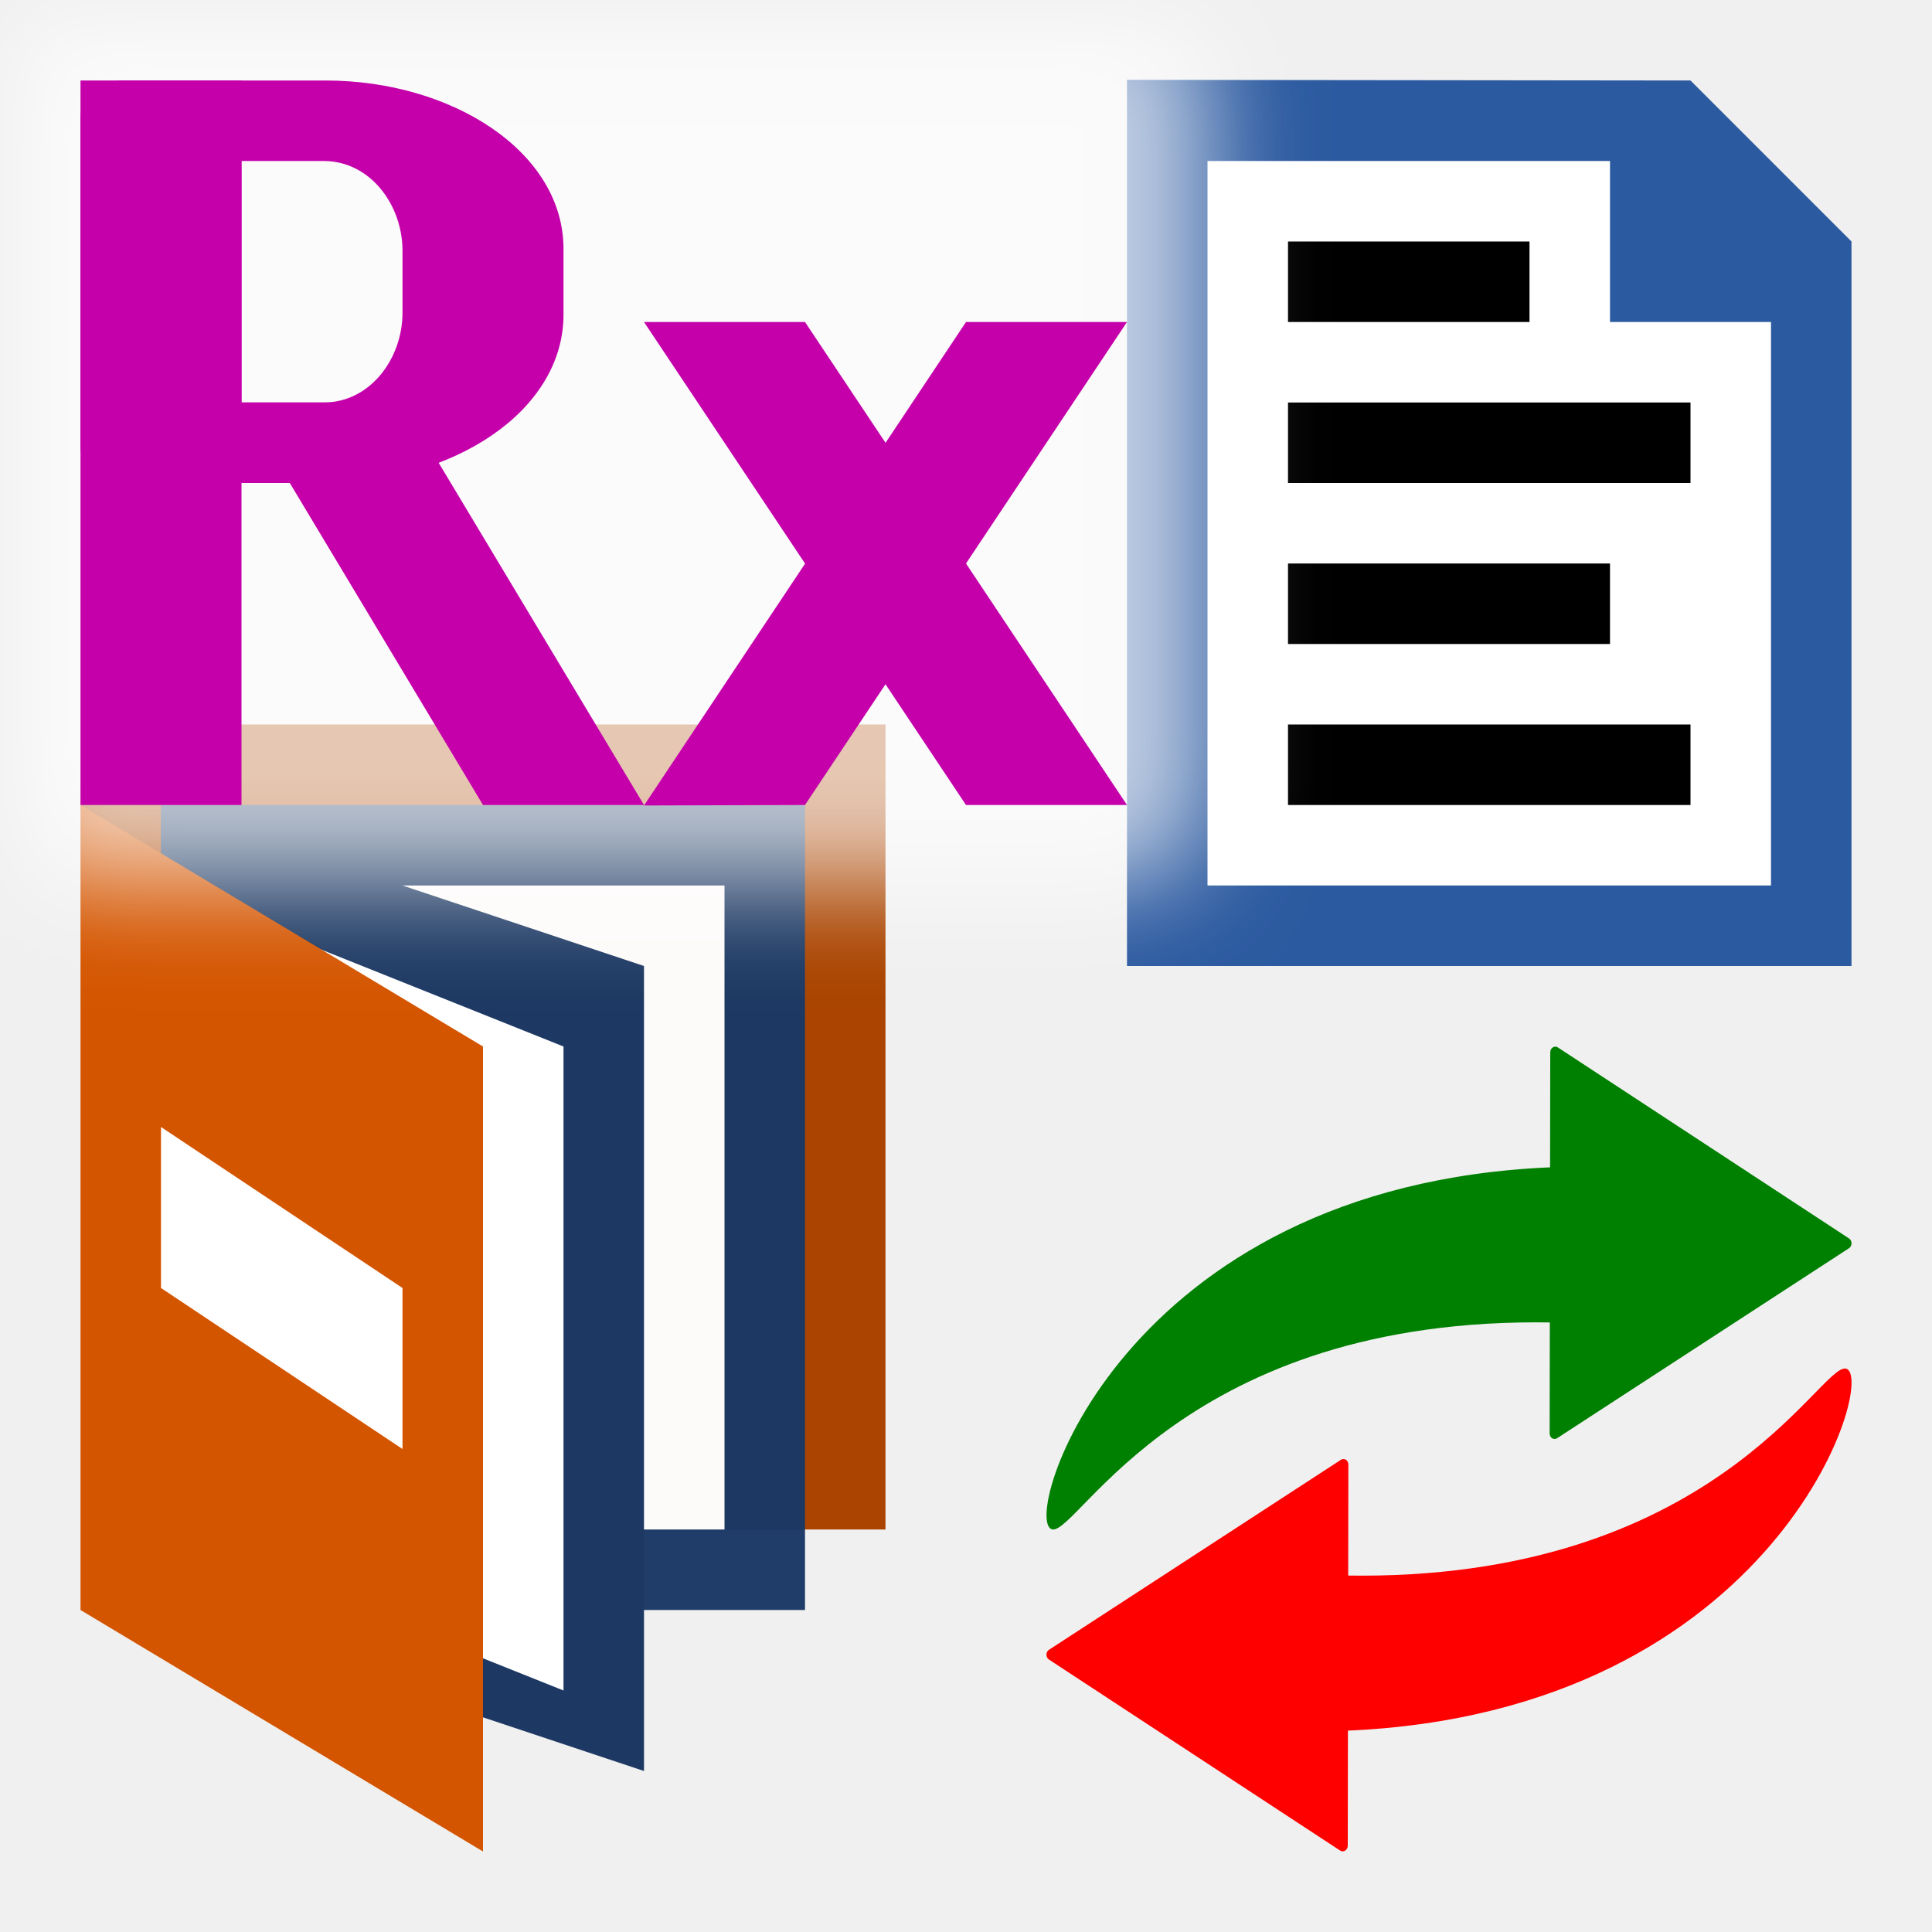
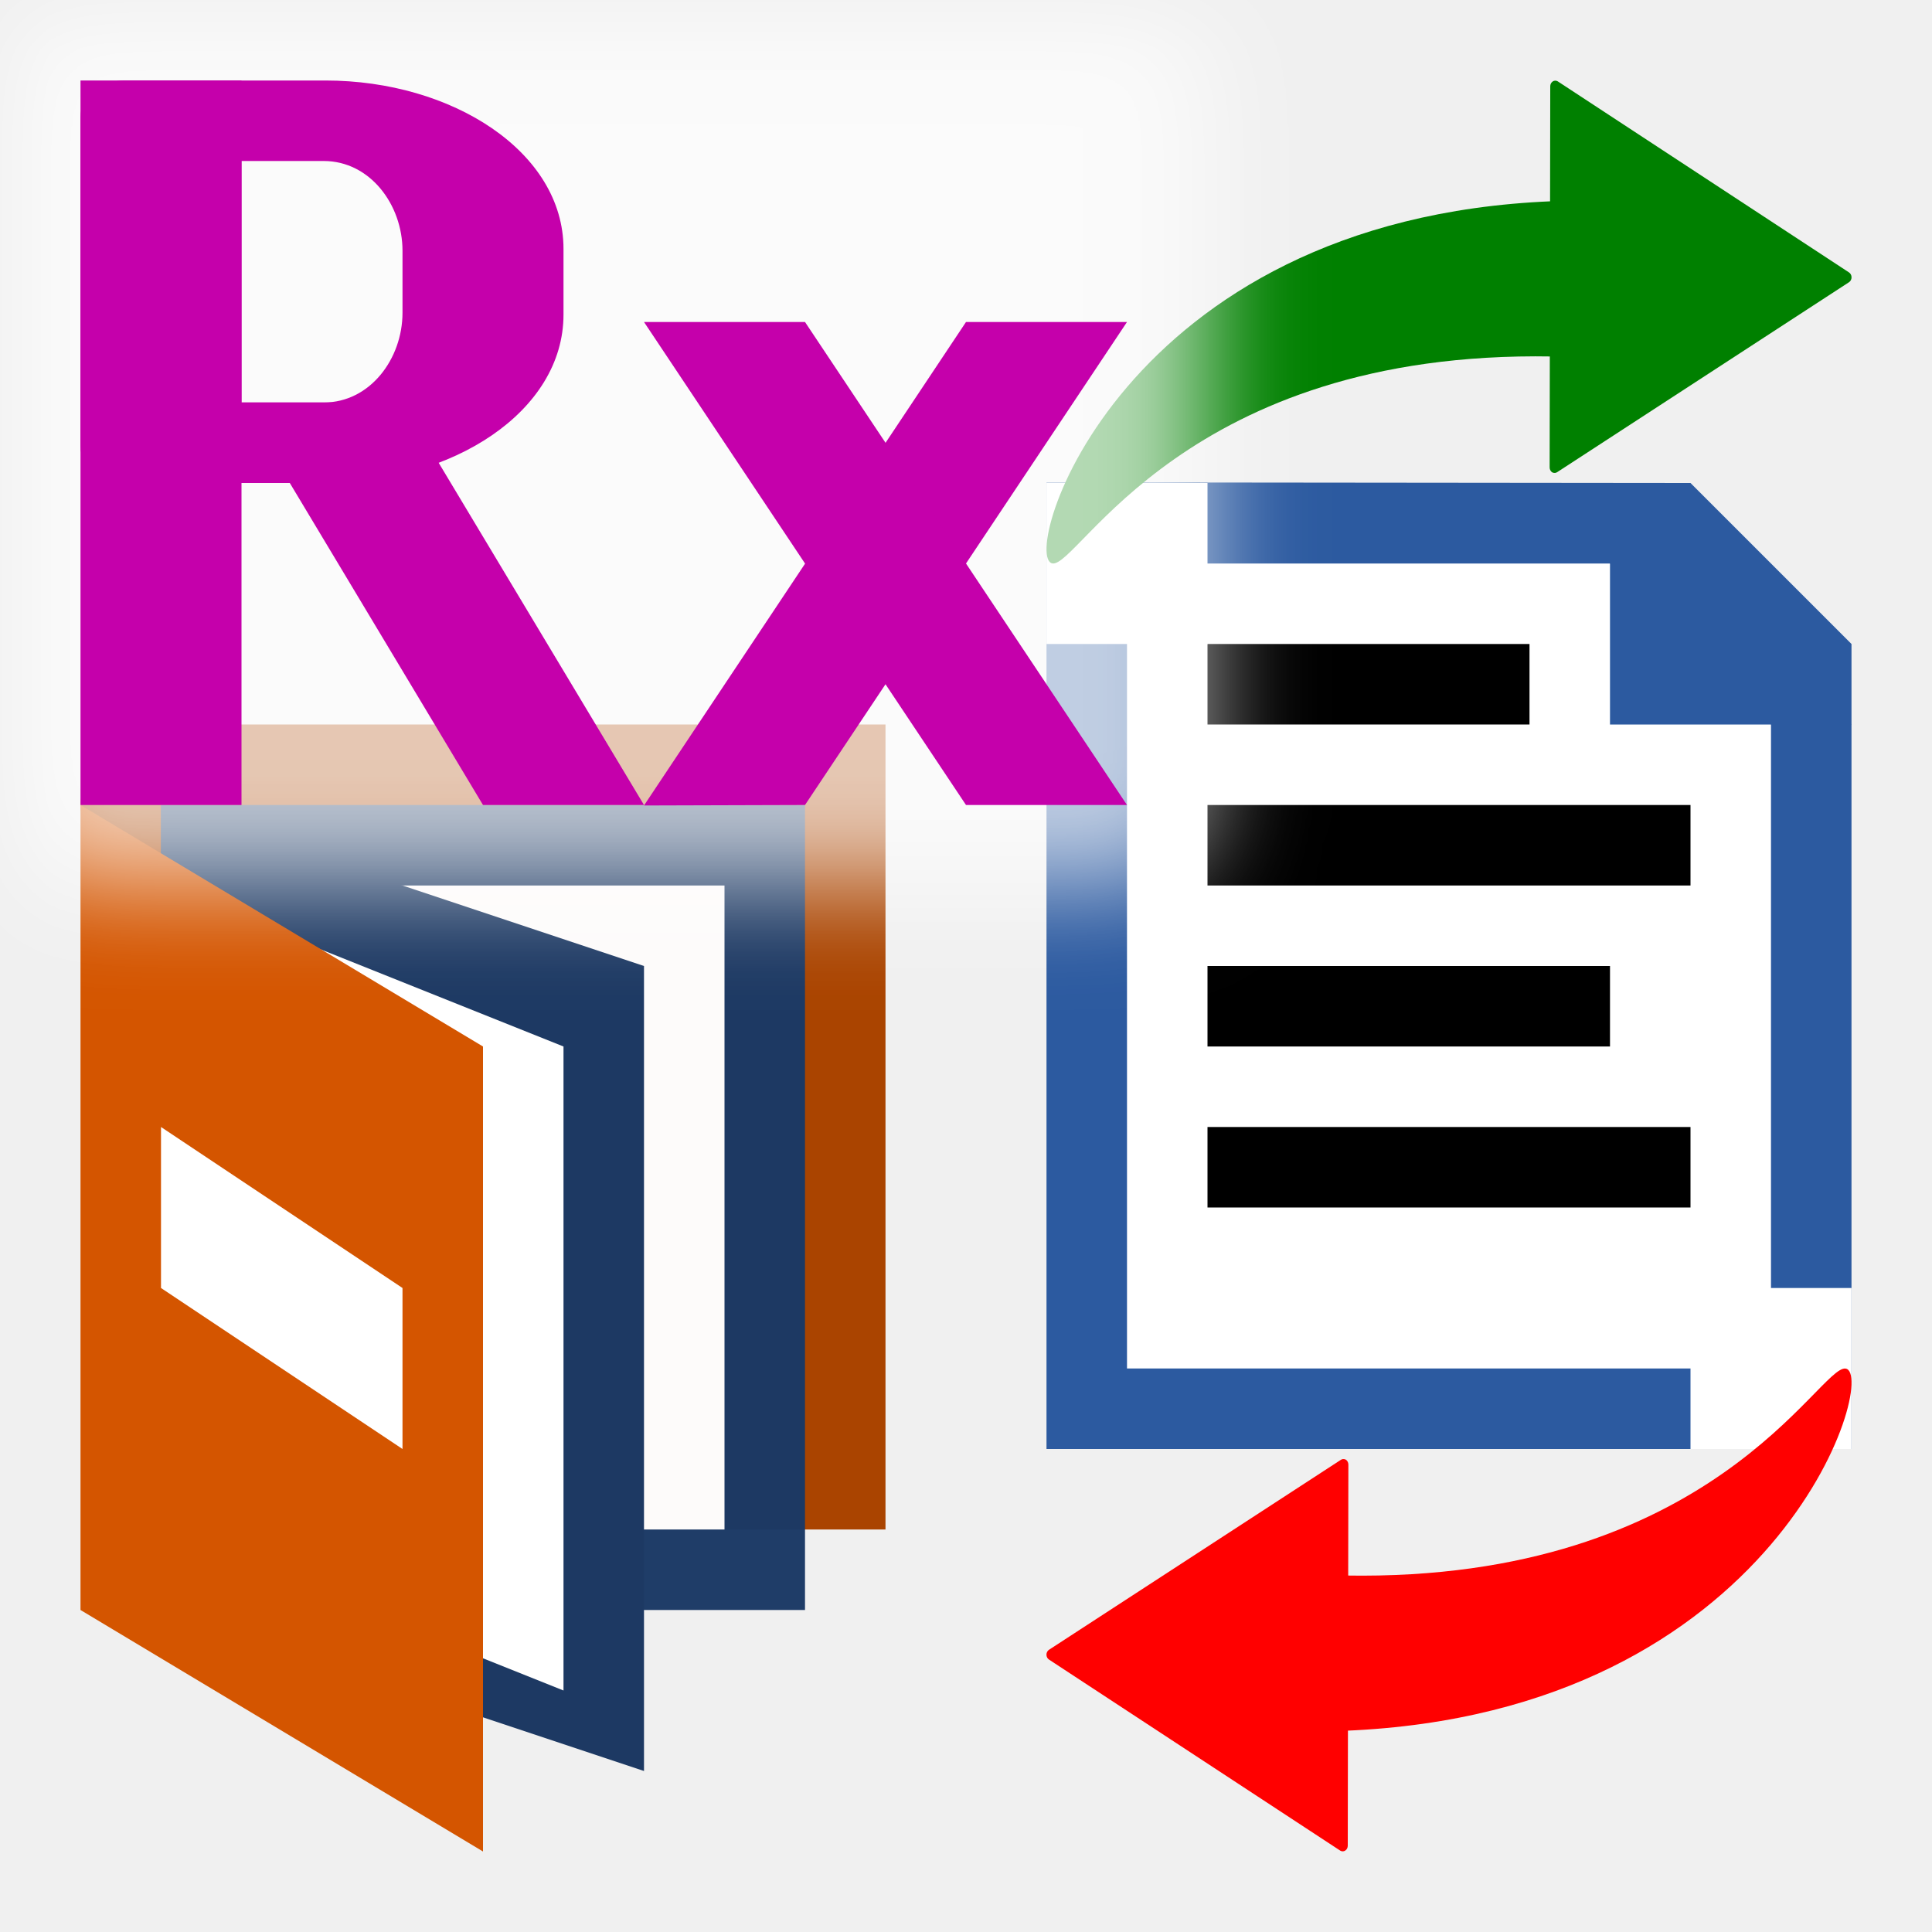
<svg xmlns="http://www.w3.org/2000/svg" width="24" height="24" viewBox="0 0 24 24" version="1.1" id="svg862">
  <defs id="defs856">
    <filter style="color-interpolation-filters:sRGB" id="filter906" x="-0.104" width="1.208" y="-0.142" height="1.284">
      <feGaussianBlur stdDeviation="0.52" id="feGaussianBlur908" />
    </filter>
  </defs>
  <g id="layer1" transform="translate(0,-308.3)" style="display:none">
    <path style="opacity:0.7;fill:#ffccaa;stroke-width:1.298" d="m 0,308.3 h 24 v 24 H 0 Z" id="rect1409" />
  </g>
  <g id="layer4" transform="translate(0,-24)">
-     <path style="color:#000000;fill:#2c5aa0;stroke-width:0.279" d="M 14,0.992 V 12 h 3 1.264 3.314 H 22 23 V 3 L 21,1 Z" transform="translate(0,24)" id="path1470" />
-     <path style="color:#000000;fill:#ffffff;stroke-width:0.236" d="m 15,26 h 5 l 2,1.895 V 35 h -7 z" id="rect1463" />
+     <path style="color:#000000;fill:#2c5aa0;stroke-width:0.307" d="M 13,29.992 V 42 h 3.333 1.404 3.683 0.469 H 23 V 32 l -2,-2 z" id="path1470" />
+     <path style="color:#000000;fill:#ffffff;stroke-width:0.266" d="m 14,31 h 6 l 2,2 v 8 h -8 z" id="rect1463" />
  </g>
  <g id="layer6" transform="translate(0,-24)">
-     <path style="fill:#000000;stroke-width:0.577" d="m 16,31 h 4 v 1 h -4 z" id="rect4578-8-6" />
-     <path style="fill:#000000;stroke-width:0.645" d="m 16,29 h 5 v 1 h -5 z" id="rect4578-8-60" />
-     <path style="fill:#000000;stroke-width:0.5" d="m 16,27 h 3 v 1 h -3 z" id="rect4578-8-60-7" />
-     <path style="fill:#000000;stroke-width:0.645" d="m 16,33 h 5 v 1 h -5 z" id="rect4578-8-5" />
+     <path style="fill:#000000;stroke-width:0.645" d="m 15,36 h 5 v 1 h -5 z" id="rect4578-8-6" />
+     <path style="fill:#000000;stroke-width:0.707" d="m 15,34 h 6 v 1 h -6 z" id="rect4578-8-60" />
+     <path style="fill:#000000;stroke-width:0.577" d="m 15,32 h 4 v 1 h -4 z" id="rect4578-8-60-7" />
+     <path style="fill:#000000;stroke-width:0.707" d="m 15,38 h 6 v 1 h -6 z" id="rect4578-8-5" />
  </g>
  <g id="layer2" transform="translate(0,-24)">
    <path style="fill:#aa4400;stroke-width:0.832;stroke-linecap:round;stroke-linejoin:bevel" d="m 2,33 h 9 V 43 H 2 Z" id="rect849" />
    <path style="fill:#aa4400;stroke-width:0.94;stroke-linecap:round;stroke-linejoin:bevel" d="M 4.5,34 A 1.75,1 0 0 1 2.75,35 1.75,1 0 0 1 1,34 1.75,1 0 0 1 2.75,33 1.75,1 0 0 1 4.5,34 Z" id="path921" />
  </g>
  <g id="layer7" transform="translate(0,-24)" style="opacity:0.98">
    <path style="fill:#1b3965;stroke-width:0.784;stroke-linecap:round;stroke-linejoin:bevel" d="m 2,34 h 8 V 44 H 2 Z" id="rect849-8" />
    <path style="fill:#ffffff;stroke-width:0.607;stroke-linecap:round;stroke-linejoin:bevel" d="m 3,35 h 6 v 8 H 3 Z" id="rect849-8-4" />
  </g>
  <g id="layer9" transform="translate(0,-24)">
    <path style="fill:#1d3963;stroke-width:0.734;stroke-linecap:round;stroke-linejoin:bevel" d="m 2,34 6,2 V 46 L 2,44 Z" id="rect849-8-5" />
    <path style="fill:#ffffff;stroke-width:0.636;stroke-linecap:round;stroke-linejoin:bevel" d="m 2,35 5,2 v 8 L 2,43 Z" id="rect849-8-5-9" />
  </g>
  <g id="layer10" transform="translate(0,-24)" style="display:none">
    <path style="fill:#000000;stroke-width:0.803;stroke-linecap:round;stroke-linejoin:bevel" d="M 2,34.5 8.5,36 V 46.5 L 2,44.5 Z" id="rect849-8-5-4" />
    <path style="fill:#ffffff;stroke-width:0.803;stroke-linecap:round;stroke-linejoin:bevel" d="M 2.5,35 8,36.5 v 9 L 2.5,44 Z" id="rect849-8-5-4-8" />
  </g>
  <g id="layer3" transform="translate(0,-24)">
    <path style="fill:#d45500;stroke-width:0.852;stroke-linecap:round;stroke-linejoin:bevel" d="m 1,34 5,3 V 47 L 1,44 Z" id="rect849-0" />
  </g>
  <g id="layer11" transform="translate(0,-24)">
    <path style="fill:#ffffff;stroke-width:1.154;stroke-linecap:round;stroke-linejoin:bevel" d="m 2,38 3,2 v 2 L 2,40 Z" id="rect906-5" />
  </g>
  <g id="layer8" transform="translate(0,-24)">
-     <path style="fill:#2c5aa0;stroke-width:0.15" d="m 20,25 3,3 h -3 z" id="rect4648" />
+     <path style="fill:#2c5aa0;stroke-width:0.15" d="m 20,30 3,3 h -3 z" id="rect4648" />
  </g>
-   <g id="layer13" transform="translate(0,-24)" />
+   <g id="layer13" transform="translate(0,-24)">
+     <path style="fill:#ffffff;stroke-width:1;stroke-linecap:round;stroke-linejoin:bevel;stroke-dasharray:1, 3" d="m 21,40 h 2 v 2 h -2 z" id="rect860" />
+     <path style="fill:#ffffff;stroke-width:1;stroke-linecap:round;stroke-linejoin:bevel;stroke-dasharray:1, 3" d="m 13,30 h 2 v 2 h -2 z" id="rect860-1" />
+   </g>
  <g id="layer12" transform="translate(0,-24)">
    <g id="g914" transform="matrix(0.952527,0,0,0.9230759,1.09341,3.615463)">
      <path style="color:#000000;fill:#ff0000;stroke-width:0.867" d="m 16.395,43.286 v 2.089 c 5.656,-0.239 6.962,-4.804 6.527,-4.874 -0.344,-0.055 -1.731,2.872 -6.527,2.785 z" id="path7127" />
      <path id="path7431" d="m 16.397,41.724 a 0.066,0.076 0 0 0 -0.058,0.005 l -3.806,2.556 a 0.066,0.076 0 0 0 8.75e-4,0.133 l 0.279,0.189 3.519,2.382 a 0.066,0.076 0 0 0 0.097,-0.067 l 0.008,-5.128 a 0.066,0.076 0 0 0 -0.04,-0.071 z" style="color:#000000;fill:#ff0000;stroke-width:0.142;stroke-linecap:round;stroke-linejoin:round" />
    </g>
-     <g id="g908" transform="matrix(0.9524877,0,0,0.9230818,1.092786,13.46138)">
+     <g id="g908" transform="matrix(0.9524877,0,0,0.9230818,1.092786,1.461381)">
      <path id="path7453" d="M 19.098,29.214 19.094,27.125 c -5.656,0.239 -6.951,4.804 -6.515,4.874 0.344,0.055 1.724,-2.872 6.519,-2.785 z" style="color:#000000;fill:#008000;stroke-width:0.867" />
      <path style="color:#000000;fill:#008000;stroke-width:0.142;stroke-linecap:round;stroke-linejoin:round" d="m 19.103,30.776 a 0.066,0.076 0 0 0 0.058,-0.005 l 3.806,-2.556 a 0.066,0.076 0 0 0 -8.75e-4,-0.133 l -0.279,-0.189 -3.519,-2.382 a 0.066,0.076 0 0 0 -0.097,0.067 l -0.008,5.128 a 0.066,0.076 0 0 0 0.04,0.071 z" id="path7455" />
    </g>
  </g>
  <g id="layer5" transform="translate(0,-24)">
    <path transform="matrix(1.25,0,0,1.25,-10,-47)" style="opacity:0.7;fill:#ffffff;fill-rule:evenodd;stroke-width:0.8;stroke-linejoin:round;paint-order:fill markers stroke;filter:url(#filter906)" d="m 8.8,56.8 h 10.4 c 0.443,0 0.8,0.357 0.8,0.8 v 7.2 c 0,0.443 -0.357,0.8 -0.8,0.8 H 8.8 C 8.357,65.6 8,65.243 8,64.8 v -7.2 c 0,-0.443 0.357,-0.8 0.8,-0.8 z" id="rect957" />
    <path style="color:#000000;fill:#c500ab;fill-rule:evenodd;stroke-width:0.994;stroke-linejoin:round;paint-order:fill markers stroke" d="M 1.543,25 A 0.544,0.454 0 0 0 1,25.453 v 4.094 A 0.544,0.454 0 0 0 1.543,30 h 2.5 C 5.618,30 7,29.114 7,27.908 V 27.092 C 7,25.886 5.618,25 4.043,25 Z M 3,26 H 4.021 C 4.597,26 5,26.543 5,27.115 v 0.77 C 5,28.457 4.597,29 4.021,29 H 3 Z" id="path923" />
    <path style="color:#000000;fill:#c500ab;stroke-width:1.414px" d="m 1,25 v 9 h 2 v -9 z" id="path926" />
    <path style="color:#000000;fill:#c500ab;stroke-width:1px" d="m 3,29 3,5 H 8 L 5,29 Z" id="path926-3" />
    <path style="color:#000000;fill:#c500ab;stroke-width:1px" d="m 12,28 -4,6.006 2,-0.006 4,-6 z" id="path946" />
    <path id="path950" d="M 10,28 14,34 l -2,-4.1e-5 -4,-6 z" style="color:#000000;fill:#c500ab;stroke-width:1px" />
  </g>
</svg>
